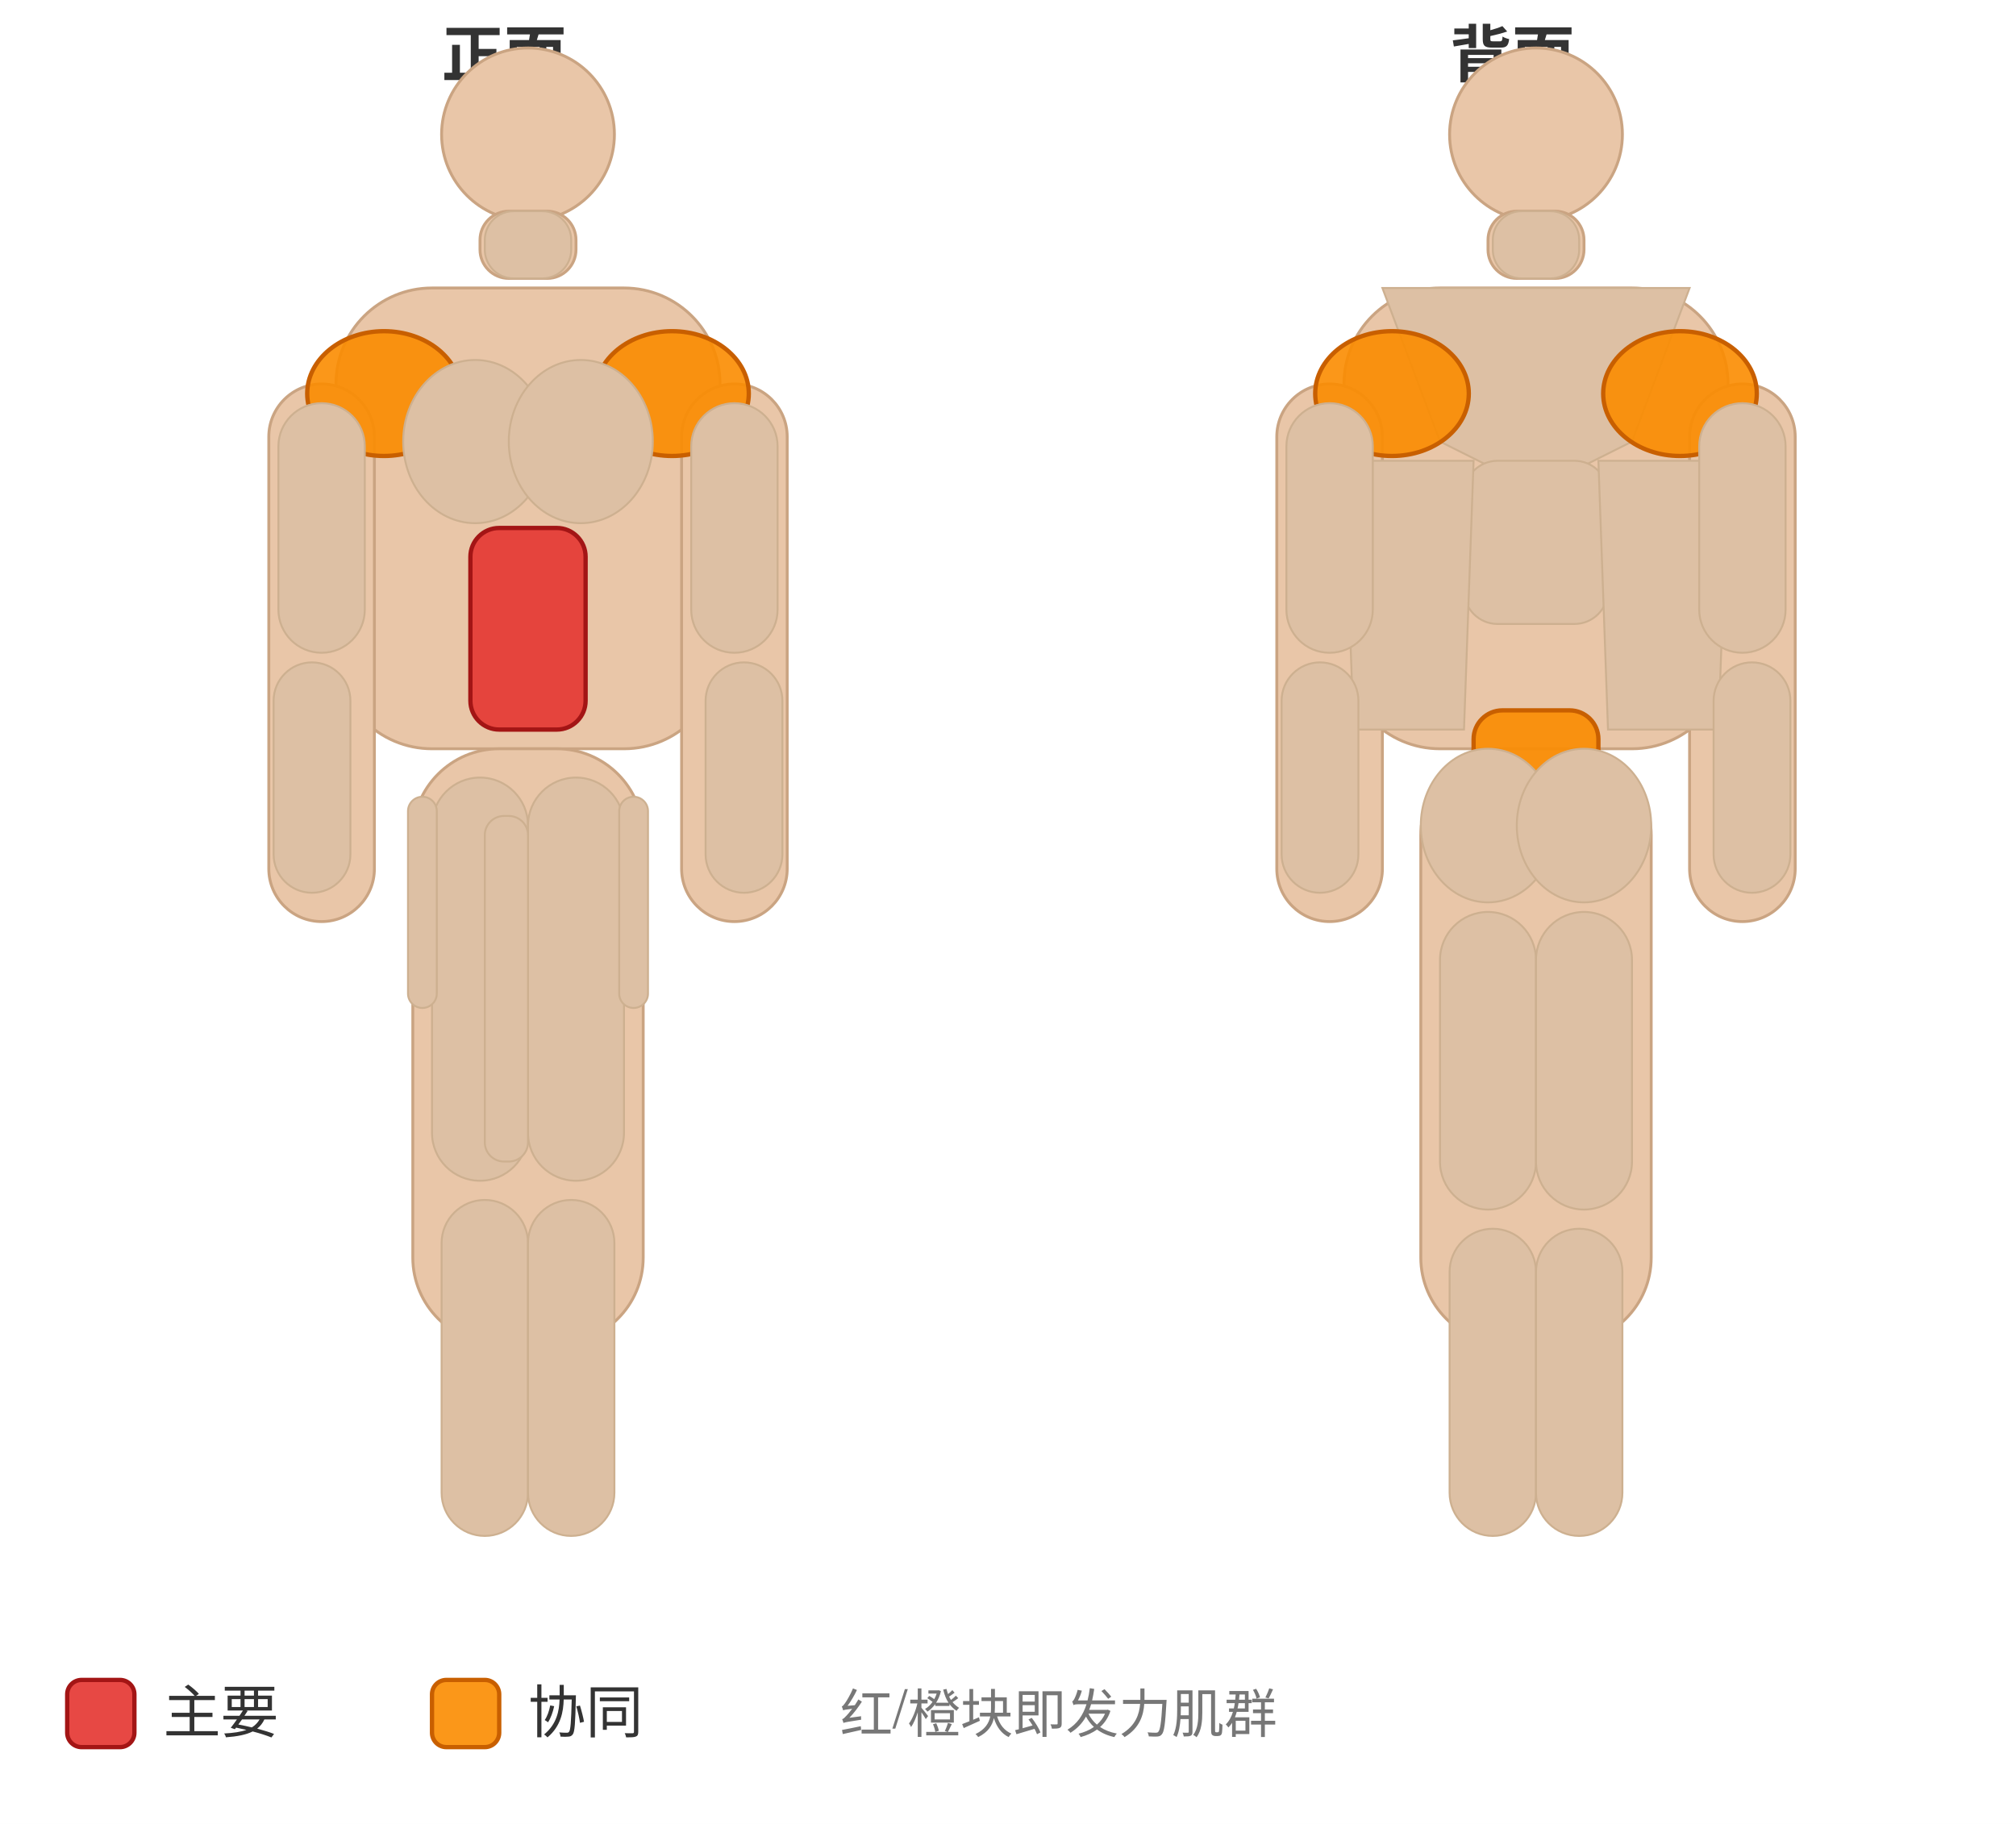
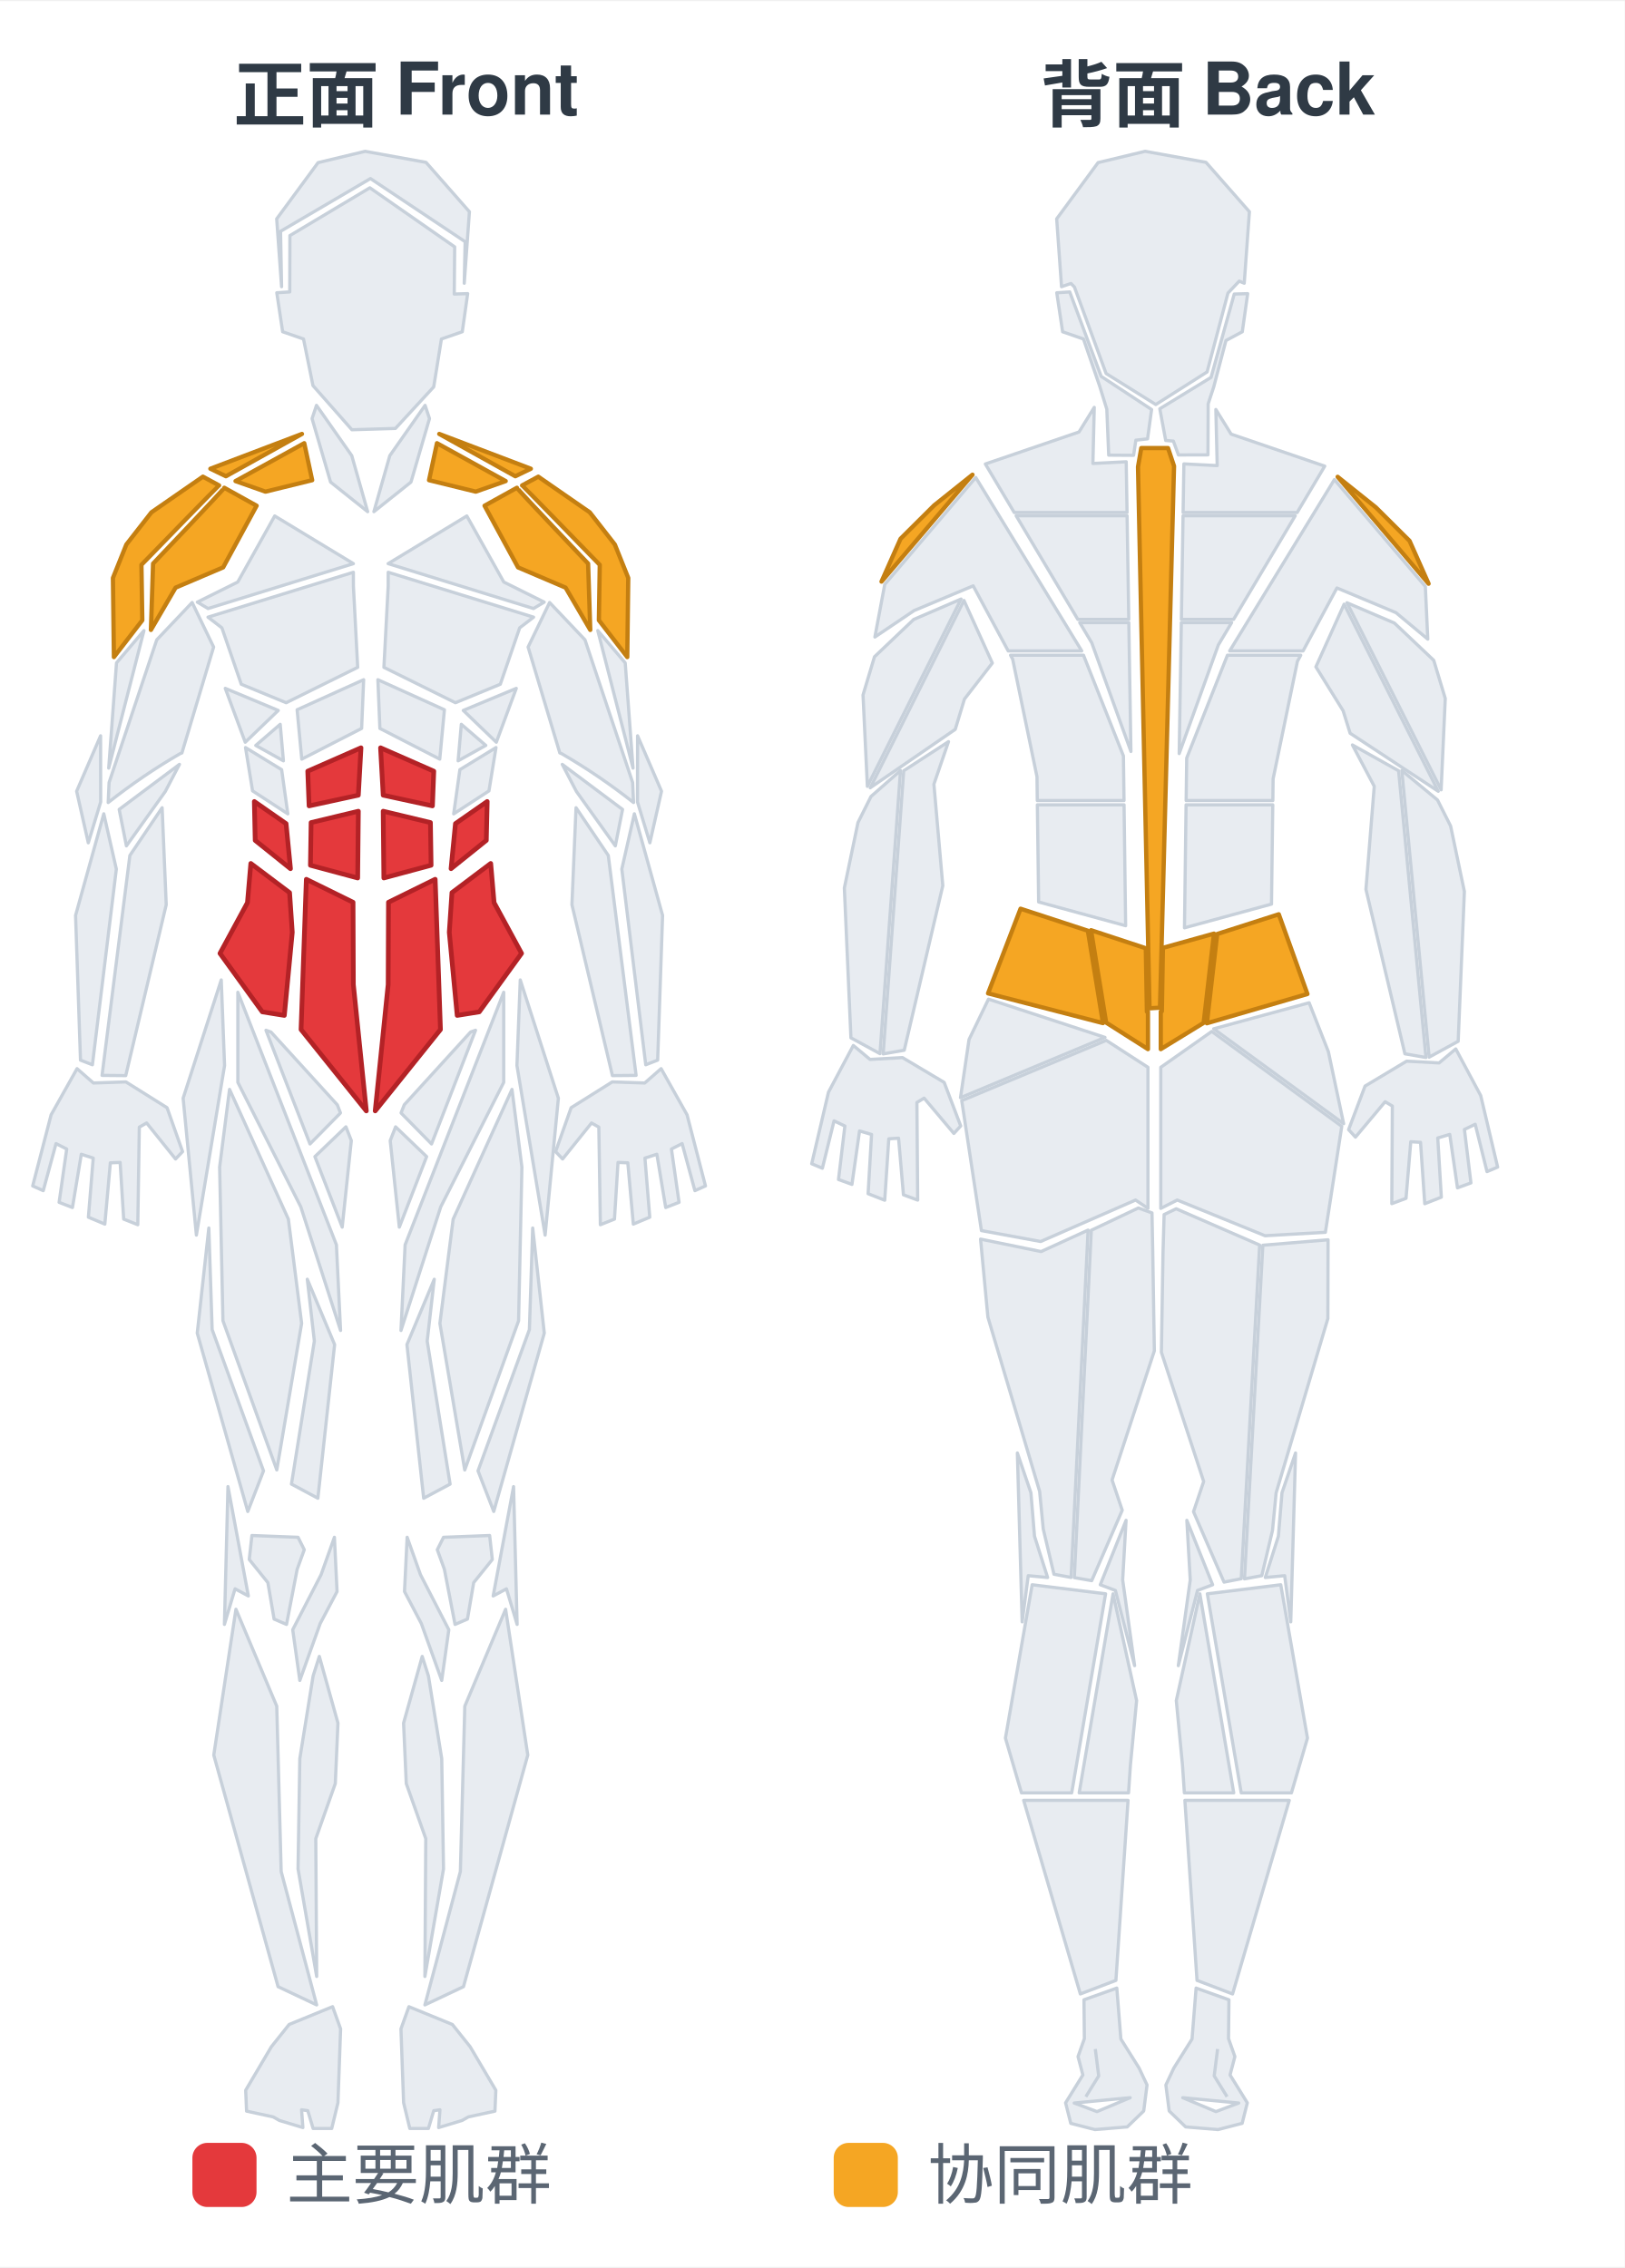
- <svg xmlns="http://www.w3.org/2000/svg" viewBox="0 0 420 380" width="420" height="380" font-family="-apple-system,Segoe UI,Helvetica,Arial,sans-serif">
-   <rect width="420" height="380" fill="#ffffff" />
-   <text x="105" y="16" font-size="13" font-weight="700" text-anchor="middle" fill="#333">正面</text>
-   <text x="315" y="16" font-size="13" font-weight="700" text-anchor="middle" fill="#333">背面</text>
-   <g transform="translate(10,0)">
-     <circle fill="#e9c6a8" stroke="#caa482" stroke-width="0.6" cx="100" cy="28" r="18" />
-     <rect fill="#e9c6a8" stroke="#caa482" stroke-width="0.6" x="90" y="44" width="20" height="14" rx="6" />
-     <rect fill="#e9c6a8" stroke="#caa482" stroke-width="0.6" x="60" y="60" width="80" height="96" rx="20" />
-     <rect fill="#e9c6a8" stroke="#caa482" stroke-width="0.6" x="46" y="80" width="22" height="112" rx="11" />
-     <rect fill="#e9c6a8" stroke="#caa482" stroke-width="0.6" x="132" y="80" width="22" height="112" rx="11" />
-     <rect fill="#e9c6a8" stroke="#caa482" stroke-width="0.6" x="76" y="156" width="48" height="124" rx="18" />
-     <rect fill="#ddc0a4" stroke="#cdb090" stroke-width="0.4" x="91" y="44" width="18" height="14" rx="6" />
-     <ellipse fill="#fb8c00" fill-opacity="0.9" stroke="#c85f00" stroke-width="0.9" cx="70" cy="82" rx="16" ry="13" />
-     <ellipse fill="#fb8c00" fill-opacity="0.9" stroke="#c85f00" stroke-width="0.9" cx="130" cy="82" rx="16" ry="13" />
-     <ellipse fill="#ddc0a4" stroke="#cdb090" stroke-width="0.4" cx="89" cy="92" rx="15" ry="17" />
-     <ellipse fill="#ddc0a4" stroke="#cdb090" stroke-width="0.4" cx="111" cy="92" rx="15" ry="17" />
-     <rect fill="#ddc0a4" stroke="#cdb090" stroke-width="0.4" x="48" y="84" width="18" height="52" rx="9" />
-     <rect fill="#ddc0a4" stroke="#cdb090" stroke-width="0.4" x="134" y="84" width="18" height="52" rx="9" />
-     <rect fill="#ddc0a4" stroke="#cdb090" stroke-width="0.4" x="47" y="138" width="16" height="48" rx="8" />
-     <rect fill="#ddc0a4" stroke="#cdb090" stroke-width="0.4" x="137" y="138" width="16" height="48" rx="8" />
-     <rect fill="#e53935" fill-opacity="0.92" stroke="#a31515" stroke-width="0.9" x="88" y="110" width="24" height="42" rx="6" />
-     <rect fill="#ddc0a4" stroke="#cdb090" stroke-width="0.4" x="80" y="162" width="20" height="84" rx="10" />
-     <rect fill="#ddc0a4" stroke="#cdb090" stroke-width="0.4" x="100" y="162" width="20" height="84" rx="10" />
-     <rect fill="#ddc0a4" stroke="#cdb090" stroke-width="0.4" x="91" y="170" width="9" height="72" rx="4" />
-     <rect fill="#ddc0a4" stroke="#cdb090" stroke-width="0.4" x="75" y="166" width="6" height="44" rx="3" />
-     <rect fill="#ddc0a4" stroke="#cdb090" stroke-width="0.4" x="119" y="166" width="6" height="44" rx="3" />
-     <rect fill="#ddc0a4" stroke="#cdb090" stroke-width="0.4" x="82" y="250" width="18" height="70" rx="9" />
-     <rect fill="#ddc0a4" stroke="#cdb090" stroke-width="0.4" x="100" y="250" width="18" height="70" rx="9" />
+ <svg xmlns="http://www.w3.org/2000/svg" viewBox="0 0 76 106" width="260" height="363" role="img" font-family="-apple-system,BlinkMacSystemFont,Segoe UI,Helvetica,Arial,sans-serif">
+   <rect width="76" height="106" fill="#ffffff" />
+   <text x="19" y="5.6" font-size="3.4" font-weight="600" text-anchor="middle" fill="#2f3a45">正面 Front</text>
+   <text x="56.5" y="5.6" font-size="3.4" font-weight="600" text-anchor="middle" fill="#2f3a45">背面 Back</text>
+   <g transform="translate(1.5,7)">
+     <path d="m 11.672,6.359 -0.048,-2.591 4.206,-2.468 4.428,2.954 -0.041,1.944 0.242,-3.345 -2.031,-2.311 -2.845,-0.516 -2.204,0.529 -1.936,2.631 z" fill="#e8ecf1" stroke="#c7d0da" stroke-width="0.15" stroke-linejoin="round" />
+     <path d="m 19.749,6.703 0.02,-2.207 -3.967,-2.764 -3.741,2.236 -0.006,2.635 -0.607,0.04 0.274,1.824 0.976,0.339 0.442,2.18 1.822,2.066 2.035,-0.061 1.792,-1.944 0.36,-2.241 0.976,-0.339 0.252,-1.784 z" fill="#e8ecf1" stroke="#c7d0da" stroke-width="0.15" stroke-linejoin="round" />
+     <path d="m 13.305,11.911 1.65,2.352 0.744,2.622 -1.735,-1.384 -0.866,-2.971 z" fill="#e8ecf1" stroke="#c7d0da" stroke-width="0.15" stroke-linejoin="round" />
+     <path d="m 18.385,11.911 -1.65,2.352 -0.745,2.622 1.735,-1.384 0.866,-2.971 z" fill="#e8ecf1" stroke="#c7d0da" stroke-width="0.15" stroke-linejoin="round" />
+     <path d="m 19.048,13.248 3.557,1.979 0.727,-0.351 z m -0.107,0.433 -0.371,1.731 2.185,0.536 1.401,-0.494 z" fill="#f5a623" stroke="#c47f11" stroke-width="0.2" stroke-linejoin="round" />
+     <path d="m 22.922,15.657 0.758,-0.41 2.408,1.668 1.174,1.507 0.627,1.563 -0.046,3.702 -1.328,-1.722 0.041,-2.594 -0.488,-0.5 c 0,0 -3.098,-3.191 -3.144,-3.214 z m -0.241,0.109 c -0.001,0.052 3.33,3.547 3.33,3.547 l 0.101,3.104 -1.154,-1.978 -2.225,-0.948 -1.566,-2.885 z" fill="#f5a623" stroke="#c47f11" stroke-width="0.2" stroke-linejoin="round" />
+     <path d="m 12.625,13.248 -3.557,1.979 -0.727,-0.351 z m 0.107,0.433 0.371,1.731 -2.185,0.536 -1.401,-0.494 z" fill="#f5a623" stroke="#c47f11" stroke-width="0.2" stroke-linejoin="round" />
+     <path d="m 8.75,15.657 -0.758,-0.41 -2.408,1.668 -1.174,1.507 -0.627,1.563 0.046,3.702 1.328,-1.722 -0.041,-2.594 0.488,-0.5 c 0,0 3.098,-3.191 3.144,-3.214 z m 0.241,0.109 c 0.002,0.052 -3.33,3.547 -3.33,3.547 l -0.101,3.104 1.154,-1.978 2.225,-0.948 1.566,-2.885 z" fill="#f5a623" stroke="#c47f11" stroke-width="0.2" stroke-linejoin="round" />
+     <path d="m 27.622,30.815 -0.338,1.705 -1.819,-2.544 -0.663,-1.269 z m -2.853,-2.61 c -0.026,-0.014 -0.054,-0.025 -0.082,-0.032 l -1.483,-4.955 1.005,-2.084 1.655,1.745 2.23,6.677 0.042,0.937 c -1.065,-0.842 -2.19,-1.607 -3.364,-2.288 z m 1.694,-5.757 1.649,6.434 -0.365,-4.923 z" fill="#e8ecf1" stroke="#c7d0da" stroke-width="0.15" stroke-linejoin="round" />
+     <path d="m 26.955,32.969 1.301,10.289 -1.108,0.01 -1.894,-7.996 0.192,-4.537 z m 1.22,-1.95 -0.587,2.586 1.119,9.156 0.558,-0.217 0.23,-6.77 z" fill="#e8ecf1" stroke="#c7d0da" stroke-width="0.15" stroke-linejoin="round" />
+     <path d="m 4.075,30.815 0.338,1.705 1.819,-2.544 0.663,-1.269 z m 2.853,-2.61 c 0.026,-0.014 0.054,-0.025 0.082,-0.032 l 1.483,-4.955 -1.005,-2.084 -1.655,1.745 -2.23,6.677 -0.042,0.937 c 1.065,-0.842 2.19,-1.607 3.364,-2.288 z m -1.694,-5.757 -1.649,6.434 0.365,-4.923 z" fill="#e8ecf1" stroke="#c7d0da" stroke-width="0.15" stroke-linejoin="round" />
+     <path d="m 4.575,32.969 -1.301,10.289 1.108,0.01 1.894,-7.996 -0.192,-4.537 z m -1.22,-1.95 0.587,2.586 -1.119,9.156 -0.558,-0.217 -0.23,-6.77 z" fill="#e8ecf1" stroke="#c7d0da" stroke-width="0.15" stroke-linejoin="round" />
+     <path d="m 20.337,17.085 1.729,3.091 1.890,0.94 -0.5,0.3 -6.8, -2.1 z" fill="#e8ecf1" stroke="#c7d0da" stroke-width="0.15" stroke-linejoin="round" />
+     <path d="m 16.66,19.72 6.8,2.1 -0.65,0.5 -0.906,2.638 -2.1,0.865 -3.345,-1.655 0.2,-3.8 z" fill="#e8ecf1" stroke="#c7d0da" stroke-width="0.15" stroke-linejoin="round" />
+     <path d="m 11.351,17.085 -1.729,3.091 -1.890,0.94 0.5,0.3 6.8,-2.1 z" fill="#e8ecf1" stroke="#c7d0da" stroke-width="0.15" stroke-linejoin="round" />
+     <path d="m 15.03,19.72 -6.8,2.1 0.65,0.5 0.906,2.638 2.1,0.865 3.346,-1.655 -0.2,-3.8 z" fill="#e8ecf1" stroke="#c7d0da" stroke-width="0.15" stroke-linejoin="round" />
+     <path d="m 19.642,34.708 1.813,-1.365 0.157,1.833 1.286,2.373 -1.98,2.737 -1.031,0.166 -0.37,-3.888 z" fill="#e4393c" stroke="#b32226" stroke-width="0.22" stroke-linejoin="round" />
+     <path d="M 19.289,26.152 l -3.112 -1.406 0.094 2.28 2.801 1.436 z M 21.224,27.820 l -1.294 0.721 0.15 -1.709 z M 20.171,26.183 l 2.48 -1.032 -0.934 2.521 z M 21.702,27.921 l -1.69 1.034 -0.289 2.068 1.65 -1.075 z" fill="#e8ecf1" stroke="#c7d0da" stroke-width="0.15" stroke-linejoin="round" />
+     <path d="M 18.791,29.025 l -0.062 1.624 -2.303 -0.5 -0.124 -2.217 z M 18.635,31.429 l 0.031 1.998 -2.21 0.594 -0.031 -3.123 z M 21.290,30.444 l -1.484 1.034 -0.206 2.109 1.649 -1.324 z" fill="#e4393c" stroke="#b32226" stroke-width="0.22" stroke-linejoin="round" />
+     <path d="m 12.046,34.708 -1.813,-1.365 -0.157,1.833 -1.286,2.374 1.98,2.736 1.031,0.166 0.371,-3.887 z" fill="#e4393c" stroke="#b32226" stroke-width="0.22" stroke-linejoin="round" />
+     <path d="m 15.636,44.92 -0.606,-5.912 -0.015,-3.849 -2.185,-1.075 -0.247,7.03 z" fill="#e4393c" stroke="#b32226" stroke-width="0.22" stroke-linejoin="round" />
+     <path d="m 16.052,44.919 0.606,-5.912 0.015,-3.849 2.184,-1.075 0.247,7.03 z" fill="#e4393c" stroke="#b32226" stroke-width="0.22" stroke-linejoin="round" />
+     <path d="m 12.399,26.152 3.112,-1.406 -0.094,2.28 -2.801,1.436 z m -1.935,1.669 1.294,0.721 -0.15,-1.709 z m 1.053,-1.637 -2.479,-1.033 0.934,2.521 z m -1.532,1.737 1.69,1.034 0.289,2.067 -1.649,-1.075 z" fill="#e8ecf1" stroke="#c7d0da" stroke-width="0.15" stroke-linejoin="round" />
+     <path d="M 12.897,29.025 l 0.062 1.624 2.303 -0.5 0.124 -2.217 z M 13.053,31.430 l -0.031 1.998 2.21 0.594 0.031 -3.123 z M 10.398,30.445 l 1.484 1.034 0.206 2.109 -1.65 -1.324 z" fill="#e4393c" stroke="#b32226" stroke-width="0.22" stroke-linejoin="round" />
+     <path d="m 14.404,45.04 0.022,-0.028 -0.149,-0.379 -3.102,-3.404 -0.233,-0.083 2.059,5.32 z m -1.173,2.018 1.277,3.299 0.426,-4.049 -0.252,-0.643 z" fill="#e8ecf1" stroke="#c7d0da" stroke-width="0.15" stroke-linejoin="round" />
+     <path d="m 17.284,45.04 -0.022,-0.028 0.149,-0.379 3.102,-3.404 0.232,-0.083 -2.058,5.32 z m 1.173,2.018 -1.277,3.299 -0.426,-4.048 0.252,-0.643 z" fill="#e8ecf1" stroke="#c7d0da" stroke-width="0.15" stroke-linejoin="round" />
+     <path d="m 23.419,50.399 -0.155,4.751 -2.403,6.609 0.736,1.9 2.364,-8.344 z m -0.582,-11.608 -0.155,4.007 1.318,7.932 0.62,-6.403 z m -0.387,5.123 -2.752,6.073 -0.62,4.874 1.162,6.858 2.519,-6.981 0.155,-7.188 z" fill="#e8ecf1" stroke="#c7d0da" stroke-width="0.15" stroke-linejoin="round" />
+     <path d="m 22.063,39.37 v 4.214 l -2.946,5.825 -1.86,5.783 0.194,-4.007 z m -3.249,13.426 -0.065,0.155 -1.213,2.902 0.783,7.188 1.236,-0.661 -1.071,-6.693 z" fill="#e8ecf1" stroke="#c7d0da" stroke-width="0.15" stroke-linejoin="round" />
+     <path d="m 17.256,87.868 0.124,3.452 0.29,1.206 h 0.871 l 0.249,-0.832 0.291,-0.042 -0.062,0.832 1.099,-0.333 0.291,-0.166 1.244,-0.27 0.042,-0.977 -1.203,-2.037 -0.83,-1.04 -2.033,-0.832 z" fill="#e8ecf1" stroke="#c7d0da" stroke-width="0.15" stroke-linejoin="round" />
+     <path d="m 18.251,70.441 0.291,0.915 0.622,3.868 0.083,5.157 -0.871,5.033 0.041,-6.447 -0.912,-2.578 -0.126,-2.828 z m 1.992,2.329 -0.208,7.736 -1.659,6.239 1.805,-0.853 3.008,-10.836 -1.037,-6.821 z" fill="#e8ecf1" stroke="#c7d0da" stroke-width="0.15" stroke-linejoin="round" />
+     <path d="m 21.405,64.784 0.124,1.123 -0.871,1.082 -0.291,1.706 -0.581,0.249 -0.498,-2.579 -0.332,-0.915 0.291,-0.582 z m -3.859,0.083 0.622,1.747 1.327,2.579 -0.332,2.371 -0.954,-2.662 -0.787,-1.497 z m 4.978,-2.37 -0.954,5.116 0.622,-0.333 0.498,1.664 z" fill="#e8ecf1" stroke="#c7d0da" stroke-width="0.15" stroke-linejoin="round" />
+     <path d="m 8.269,50.399 0.155,4.751 2.403,6.61 -0.736,1.9 -2.364,-8.344 z m 0.581,-11.608 0.155,4.007 -1.318,7.932 -0.62,-6.403 z m 0.388,5.122 2.752,6.072 0.62,4.874 -1.162,6.858 -2.519,-6.982 -0.155,-7.188 z" fill="#e8ecf1" stroke="#c7d0da" stroke-width="0.15" stroke-linejoin="round" />
+     <path d="m 9.626,39.369 v 4.214 l 2.945,5.825 1.86,5.783 -0.194,-4.007 z m 3.249,13.426 0.065,0.155 1.213,2.902 -0.783,7.188 -1.236,-0.661 1.071,-6.693 z" fill="#e8ecf1" stroke="#c7d0da" stroke-width="0.15" stroke-linejoin="round" />
+     <path d="m 14.433,87.868 -0.124,3.452 -0.291,1.206 h -0.871 l -0.249,-0.832 -0.291,-0.042 0.062,0.832 -1.099,-0.333 -0.291,-0.166 -1.245,-0.27 -0.041,-0.977 1.203,-2.038 0.83,-1.04 2.033,-0.832 z" fill="#e8ecf1" stroke="#c7d0da" stroke-width="0.15" stroke-linejoin="round" />
+     <path d="m 13.438,70.441 -0.291,0.915 -0.622,3.868 -0.083,5.157 0.872,5.033 -0.042,-6.447 0.913,-2.578 0.124,-2.828 z m -1.992,2.329 0.207,7.736 1.66,6.239 -1.805,-0.853 -3.008,-10.836 1.037,-6.821 z" fill="#e8ecf1" stroke="#c7d0da" stroke-width="0.15" stroke-linejoin="round" />
+     <path d="m 10.284,64.784 -0.124,1.123 0.871,1.082 0.291,1.706 0.581,0.249 0.498,-2.579 0.332,-0.915 -0.291,-0.582 z m 3.859,0.083 -0.622,1.747 -1.328,2.579 0.332,2.371 0.954,-2.662 0.788,-1.496 z m -4.979,-2.371 0.954,5.116 -0.622,-0.333 -0.498,1.664 z" fill="#e8ecf1" stroke="#c7d0da" stroke-width="0.15" stroke-linejoin="round" />
+     <path d="m 3.205,27.37 0.005,3.094 -0.58,1.912 -0.545,-2.412 z" fill="#e8ecf1" stroke="#c7d0da" stroke-width="0.15" stroke-linejoin="round" />
+     <path d="m 4.39,43.563 -1.52,0.051 -0.766,-0.671 -1.213,2.158 -0.862,3.329 0.494,0.221 0.598,-2.202 0.5,0.254 -0.356,2.494 0.624,0.243 0.414,-2.492 0.558,0.179 -0.226,2.766 0.769,0.323 0.258,-2.868 0.458,-0.018 0.166,2.652 0.66,0.263 0.071,-4.566 0.342,-0.194 1.353,1.684 0.328,-0.344 -0.726,-2.055 z" fill="#e8ecf1" stroke="#c7d0da" stroke-width="0.15" stroke-linejoin="round" />
+     <path d="m 28.325,27.37 -0.005,3.094 0.58,1.912 0.545,-2.412 z" fill="#e8ecf1" stroke="#c7d0da" stroke-width="0.15" stroke-linejoin="round" />
+     <path d="m 27.14,43.563 1.52,0.051 0.766,-0.671 1.213,2.158 0.862,3.329 -0.494,0.221 -0.598,-2.202 -0.5,0.254 0.356,2.494 -0.624,0.243 -0.414,-2.492 -0.558,0.179 0.226,2.766 -0.769,0.323 -0.258,-2.868 -0.458,-0.018 -0.166,2.652 -0.66,0.263 -0.071,-4.566 -0.342,-0.194 -1.353,1.684 -0.328,-0.344 0.726,-2.055 z" fill="#e8ecf1" stroke="#c7d0da" stroke-width="0.15" stroke-linejoin="round" />
+     <path d="m 48.157,6.359 0.442,-0.15 0.161,0.164 1.482,4.048 2.324,1.451 2.4,-1.524 0.976,-3.69 0.528,-0.559 0.234,0.098 0.242,-3.345 -2.031,-2.311 -2.845,-0.516 -2.204,0.529 -1.936,2.631 z" fill="#e8ecf1" stroke="#c7d0da" stroke-width="0.15" stroke-linejoin="round" />
+     <path d="m 52.37,12.105 -2.358,-1.55 -1.471,-3.951 -0.607,0.04 0.274,1.824 0.976,0.339 0.761,2.216 0.33,1.068 0.089,2.149 1.164,0.008 0.106,-0.708 0.547,-0.061 z m 1.018,1.476 0.238,0.65 1.381,-0.004 0.01,-2.388 0.26,-0.791 0.572,-2.17 0.764,-0.41 0.252,-1.784 -0.629,0.019 -1.085,3.9 -2.397,1.467 0.277,1.485 z" fill="#e8ecf1" stroke="#c7d0da" stroke-width="0.15" stroke-linejoin="round" />
+     <path d="M 49.625,14.629 L 49.688,12.005 L 48.974,13.157 L 44.594,14.654 L 45.945,16.925 L 51.222,16.925 L 51.183,14.550 Z" fill="#e8ecf1" stroke="#c7d0da" stroke-width="0.15" stroke-linejoin="round" />
+     <path d="M 46.034,17.075 L 48.920,21.925 L 51.303,21.925 L 51.224,17.075 Z" fill="#e8ecf1" stroke="#c7d0da" stroke-width="0.15" stroke-linejoin="round" />
+     <path d="M 49.009,22.075 L 49.572,23.022 L 51.403,28.104 L 51.305,22.075 Z" fill="#e8ecf1" stroke="#c7d0da" stroke-width="0.15" stroke-linejoin="round" />
+     <path d="M 55.439,14.729 L 55.376,12.104 L 56.090,13.256 L 60.470,14.754 L 59.179,16.925 L 53.844,16.925 L 53.881,14.649 Z" fill="#e8ecf1" stroke="#c7d0da" stroke-width="0.15" stroke-linejoin="round" />
+     <path d="M 59.089,17.075 L 56.204,21.925 L 53.763,21.925 L 53.842,17.075 Z" fill="#e8ecf1" stroke="#c7d0da" stroke-width="0.15" stroke-linejoin="round" />
+     <path d="M 56.114,22.075 L 55.492,23.121 L 53.661,28.203 L 53.761,22.075 Z" fill="#e8ecf1" stroke="#c7d0da" stroke-width="0.15" stroke-linejoin="round" />
+     <path d="M 44.144,15.285 L 39.888,20.286 L 39.426,22.749 L 41.263,21.510 L 44.025,20.355 L 45.663,23.400 L 49.103,23.400 Z" fill="#e8ecf1" stroke="#c7d0da" stroke-width="0.15" stroke-linejoin="round" />
+     <path d="M 42.201,16.586 L 40.626,18.152 L 39.736,20.156 L 43.992,15.155 Z" fill="#f5a623" stroke="#c47f11" stroke-width="0.2" stroke-linejoin="round" />
+     <path d="M 45.771,23.600 L 45.872,23.789 L 47.009,29.286 L 47.023,30.400 L 51.080,30.400 L 51.053,28.314 L 49.185,23.600 Z" fill="#e8ecf1" stroke="#c7d0da" stroke-width="0.15" stroke-linejoin="round" />
+     <path d="M 47.026,30.600 L 47.086,35.145 L 51.156,36.255 L 51.082,30.600 Z" fill="#e8ecf1" stroke="#c7d0da" stroke-width="0.15" stroke-linejoin="round" />
+     <path d="M 62.863,16.686 L 64.438,18.251 L 65.328,20.255 L 61.073,15.254 Z" fill="#f5a623" stroke="#c47f11" stroke-width="0.2" stroke-linejoin="round" />
+     <path d="M 60.921,15.384 L 65.176,20.385 L 65.290,22.849 L 63.801,21.609 L 61.039,20.454 L 59.455,23.400 L 56.022,23.400 Z" fill="#e8ecf1" stroke="#c7d0da" stroke-width="0.15" stroke-linejoin="round" />
+     <path d="M 59.347,23.600 L 59.192,23.888 L 58.055,29.385 L 58.042,30.400 L 53.986,30.400 L 54.012,28.413 L 55.918,23.600 Z" fill="#e8ecf1" stroke="#c7d0da" stroke-width="0.15" stroke-linejoin="round" />
+     <path d="M 58.039,30.600 L 57.979,35.245 L 53.908,36.354 L 53.983,30.600 Z" fill="#e8ecf1" stroke="#c7d0da" stroke-width="0.15" stroke-linejoin="round" />
+     <path d="M 43.593,21.039 L 44.920,23.967 L 43.615,25.653 L 43.186,27.069 L 39.209,29.802 Z" fill="#e8ecf1" stroke="#c7d0da" stroke-width="0.15" stroke-linejoin="round" />
+     <path d="M 43.459,20.972 L 39.075,29.735 L 38.871,25.461 L 39.407,23.674 L 41.242,21.927 Z" fill="#e8ecf1" stroke="#c7d0da" stroke-width="0.15" stroke-linejoin="round" />
+     <path d="M 40.717,42.425 l -1.518,0.086 -0.782,-0.653 -1.162,2.186 -0.784,3.348 0.499,0.209 0.546,-2.216 0.506,0.242 -0.298,2.502 0.629,0.229 0.355,-2.501 0.562,0.165 -0.161,2.771 0.777,0.305 0.191,-2.873 0.457,-0.029 0.228,2.648 0.666,0.248 -0.036,-4.567 0.337,-0.202 1.392,1.651 0.32,-0.351 -0.774,-2.037 z" fill="#e8ecf1" stroke="#c7d0da" stroke-width="0.15" stroke-linejoin="round" />
+     <path d="M 40.775,29.006 L 42.870,27.644 L 42.187,29.635 L 42.603,34.383 L 40.799,42.081 L 39.814,42.253 Z" fill="#e8ecf1" stroke="#c7d0da" stroke-width="0.15" stroke-linejoin="round" />
+     <path d="M 39.665,42.242 L 38.305,41.501 L 37.998,34.491 L 38.635,31.429 L 39.245,30.209 L 40.625,28.994 Z" fill="#e8ecf1" stroke="#c7d0da" stroke-width="0.15" stroke-linejoin="round" />
+     <path d="M 61.376,21.213 L 60.056,24.145 L 61.330,26.199 L 61.657,27.251 L 65.780,29.966 Z" fill="#e8ecf1" stroke="#c7d0da" stroke-width="0.15" stroke-linejoin="round" />
+     <path d="M 61.510,21.146 L 65.914,29.899 L 66.108,25.624 L 65.568,23.839 L 63.729,22.096 Z" fill="#e8ecf1" stroke="#c7d0da" stroke-width="0.15" stroke-linejoin="round" />
+     <path d="M 64.301,42.592 l 1.518,0.083 0.78,-0.655 1.167,2.183 0.792,3.346 -0.498,0.211 -0.551,-2.215 -0.505,0.243 0.304,2.501 -0.629,0.23 -0.361,-2.5 -0.562,0.167 0.168,2.77 -0.776,0.306 -0.197,-2.872 -0.457,-0.028 -0.222,2.648 -0.665,0.249 0.025,-4.567 -0.337,-0.201 -1.388,1.655 -0.321,-0.35 0.77,-2.039 z" fill="#e8ecf1" stroke="#c7d0da" stroke-width="0.15" stroke-linejoin="round" />
+     <path d="M 65.204,42.420 L 63.925,29.007 L 61.764,27.798 L 62.786,29.733 L 62.397,34.555 L 64.219,42.248 Z" fill="#e8ecf1" stroke="#c7d0da" stroke-width="0.15" stroke-linejoin="round" />
+     <path d="M 64.075,28.993 L 65.353,42.405 L 66.712,41.663 L 67.002,34.653 L 66.358,31.591 L 65.745,30.373 Z" fill="#e8ecf1" stroke="#c7d0da" stroke-width="0.15" stroke-linejoin="round" />
+     <path d="m 51.734,14.789 0.539,25.331 0.49,-0.03 0.657,-25.339 -0.281,-0.842 -1.251,-4.9e-4 z" fill="#f5a623" stroke="#c47f11" stroke-width="0.2" stroke-linejoin="round" />
+     <path d="M 52.100,37.310 L 49.537,36.465 L 50.244,40.788 L 52.200,42.030 L 52.200,40.270 L 52.150,40.280 Z" fill="#f5a623" stroke="#c47f11" stroke-width="0.2" stroke-linejoin="round" />
+     <path d="M 49.389,36.490 L 46.240,35.460 L 44.720,39.420 L 50.096,40.812 Z" fill="#f5a623" stroke="#c47f11" stroke-width="0.2" stroke-linejoin="round" />
+     <path d="M 52.800,42.030 L 52.800,40.270 L 52.850,40.260 L 52.900,37.290 L 55.289,36.625 L 54.805,40.801 Z" fill="#f5a623" stroke="#c47f11" stroke-width="0.2" stroke-linejoin="round" />
+     <path d="M 55.439,36.643 L 55.980,36.470 L 58.320,35.720 L 59.660,39.450 L 54.955,40.819 Z" fill="#f5a623" stroke="#c47f11" stroke-width="0.2" stroke-linejoin="round" />
+     <path d="M 50.191,41.481 L 44.740,39.690 L 43.830,41.580 L 43.431,44.301 Z" fill="#e8ecf1" stroke="#c7d0da" stroke-width="0.15" stroke-linejoin="round" />
+     <path d="M 50.249,41.619 L 43.489,44.439 L 44.410,50.520 L 47.180,51.030 L 51.620,49.090 L 52.200,49.480 L 52.200,42.880 Z" fill="#e8ecf1" stroke="#c7d0da" stroke-width="0.15" stroke-linejoin="round" />
+     <path d="M 55.274,41.079 L 61.354,45.519 L 60.640,42.150 L 59.740,39.860 Z" fill="#e8ecf1" stroke="#c7d0da" stroke-width="0.15" stroke-linejoin="round" />
+     <path d="M 55.186,41.201 L 52.800,42.880 L 52.800,49.480 L 53.570,49.090 L 57.680,50.760 L 60.500,50.600 L 61.266,45.641 Z" fill="#e8ecf1" stroke="#c7d0da" stroke-width="0.15" stroke-linejoin="round" />
+     <path d="m 51.176,64.074 -1.206,3.015 0.707,0.266 0.898,3.518 -0.558,-4.012 z m -5.085,-3.15 0.634,1.861 0.168,2.033 0.613,1.931 -0.906,-0.085 -0.285,2.16 z" fill="#e8ecf1" stroke="#c7d0da" stroke-width="0.15" stroke-linejoin="round" />
+     <path d="m 54.019,64.074 1.206,3.015 -0.707,0.266 -0.898,3.518 0.558,-4.012 z m 5.085,-3.15 -0.634,1.861 -0.168,2.033 -0.613,1.931 0.906,-0.085 0.285,2.16 z" fill="#e8ecf1" stroke="#c7d0da" stroke-width="0.15" stroke-linejoin="round" />
+     <path d="M 50.568,67.512 L 51.669,72.509 L 51.379,75.532 L 51.292,76.825 L 48.983,76.825 Z" fill="#e8ecf1" stroke="#c7d0da" stroke-width="0.15" stroke-linejoin="round" />
+     <path d="M 50.218,67.512 L 48.633,76.825 L 46.283,76.825 L 45.533,74.263 L 46.783,67.088 Z" fill="#e8ecf1" stroke="#c7d0da" stroke-width="0.15" stroke-linejoin="round" />
+     <path d="M 46.386,77.175 L 51.269,77.175 L 50.701,85.598 L 49.037,86.233 Z" fill="#e8ecf1" stroke="#c7d0da" stroke-width="0.15" stroke-linejoin="round" />
+     <path d="M 54.628,67.512 L 53.526,72.509 L 53.816,75.532 L 53.903,76.825 L 56.213,76.825 Z" fill="#e8ecf1" stroke="#c7d0da" stroke-width="0.15" stroke-linejoin="round" />
+     <path d="M 54.978,67.512 L 56.563,76.825 L 58.912,76.825 L 59.662,74.263 L 58.412,67.088 Z" fill="#e8ecf1" stroke="#c7d0da" stroke-width="0.15" stroke-linejoin="round" />
+     <path d="M 53.927,77.175 L 58.810,77.175 L 56.158,86.233 L 54.495,85.598 Z" fill="#e8ecf1" stroke="#c7d0da" stroke-width="0.15" stroke-linejoin="round" />
+     <path d="M 50.933,88.341 l 0.852,1.358 0.372,0.792 -0.156,1.218 -0.77,0.744 -1.512,0.125 -1.13,-0.292 -0.242,-0.959 0.808,-1.304 -0.226,-0.86 0.297,-0.842 -0.019,-1.815 1.536,-0.548 z m -1.196,0.468 0.159,1.258 -0.602,0.974 m -0.544,0.295 1.065,0.401 1.553,-0.651 z" fill="#e8ecf1" stroke="#c7d0da" stroke-width="0.15" stroke-linejoin="round" />
+     <path d="M 49.550,50.504 L 51.751,49.461 L 52.389,49.692 L 52.424,51.499 L 52.499,56.145 L 50.521,62.188 L 50.997,63.602 L 49.569,66.897 L 48.755,66.754 Z" fill="#e8ecf1" stroke="#c7d0da" stroke-width="0.15" stroke-linejoin="round" />
+     <path d="M 49.400,50.496 L 48.605,66.746 L 47.803,66.596 L 47.302,64.480 L 47.133,62.723 L 44.712,54.565 L 44.369,50.918 L 47.200,51.500 Z" fill="#e8ecf1" stroke="#c7d0da" stroke-width="0.15" stroke-linejoin="round" />
+     <path d="M 54.262,88.341 l -0.852,1.358 -0.372,0.792 0.156,1.218 0.77,0.744 1.512,0.125 1.13,-0.292 0.242,-0.959 -0.808,-1.304 0.226,-0.86 -0.297,-0.842 0.019,-1.815 -1.536,-0.548 z m 1.196,0.468 -0.159,1.258 0.602,0.974 m 0.544,0.295 -1.065,0.401 -1.553,-0.651 z" fill="#e8ecf1" stroke="#c7d0da" stroke-width="0.15" stroke-linejoin="round" />
+     <path d="M 57.425,51.196 L 56.565,66.806 L 55.759,66.965 L 54.331,63.670 L 54.807,62.256 L 52.829,56.213 L 52.904,51.567 L 52.956,49.769 L 53.520,49.498 Z" fill="#e8ecf1" stroke="#c7d0da" stroke-width="0.15" stroke-linejoin="round" />
+     <path d="M 57.575,51.204 L 60.625,50.950 L 60.616,54.633 L 58.195,62.791 L 58.026,64.547 L 57.525,66.663 L 56.715,66.814 Z" fill="#e8ecf1" stroke="#c7d0da" stroke-width="0.15" stroke-linejoin="round" />
  </g>
-   <g transform="translate(220,0)">
-     <circle fill="#e9c6a8" stroke="#caa482" stroke-width="0.6" cx="100" cy="28" r="18" />
-     <rect fill="#e9c6a8" stroke="#caa482" stroke-width="0.6" x="90" y="44" width="20" height="14" rx="6" />
-     <rect fill="#e9c6a8" stroke="#caa482" stroke-width="0.6" x="60" y="60" width="80" height="96" rx="20" />
-     <rect fill="#e9c6a8" stroke="#caa482" stroke-width="0.6" x="46" y="80" width="22" height="112" rx="11" />
-     <rect fill="#e9c6a8" stroke="#caa482" stroke-width="0.6" x="132" y="80" width="22" height="112" rx="11" />
-     <rect fill="#e9c6a8" stroke="#caa482" stroke-width="0.6" x="76" y="156" width="48" height="124" rx="18" />
-     <rect fill="#ddc0a4" stroke="#cdb090" stroke-width="0.4" x="91" y="44" width="18" height="14" rx="6" />
-     <polygon fill="#ddc0a4" stroke="#cdb090" stroke-width="0.4" points="68,60 132,60 120,92 100,102 80,92" />
-     <ellipse fill="#fb8c00" fill-opacity="0.9" stroke="#c85f00" stroke-width="0.9" cx="70" cy="82" rx="16" ry="13" />
-     <ellipse fill="#fb8c00" fill-opacity="0.9" stroke="#c85f00" stroke-width="0.9" cx="130" cy="82" rx="16" ry="13" />
-     <rect fill="#ddc0a4" stroke="#cdb090" stroke-width="0.4" x="85" y="96" width="30" height="34" rx="7" />
-     <polygon fill="#ddc0a4" stroke="#cdb090" stroke-width="0.4" points="60,96 87,96 85,152 62,152" />
-     <polygon fill="#ddc0a4" stroke="#cdb090" stroke-width="0.4" points="113,96 140,96 138,152 115,152" />
-     <rect fill="#fb8c00" fill-opacity="0.9" stroke="#c85f00" stroke-width="0.9" x="87" y="148" width="26" height="18" rx="6" />
-     <rect fill="#ddc0a4" stroke="#cdb090" stroke-width="0.4" x="48" y="84" width="18" height="52" rx="9" />
-     <rect fill="#ddc0a4" stroke="#cdb090" stroke-width="0.4" x="134" y="84" width="18" height="52" rx="9" />
-     <rect fill="#ddc0a4" stroke="#cdb090" stroke-width="0.4" x="47" y="138" width="16" height="48" rx="8" />
-     <rect fill="#ddc0a4" stroke="#cdb090" stroke-width="0.4" x="137" y="138" width="16" height="48" rx="8" />
-     <ellipse fill="#ddc0a4" stroke="#cdb090" stroke-width="0.4" cx="90" cy="172" rx="14" ry="16" />
-     <ellipse fill="#ddc0a4" stroke="#cdb090" stroke-width="0.4" cx="110" cy="172" rx="14" ry="16" />
-     <rect fill="#ddc0a4" stroke="#cdb090" stroke-width="0.4" x="80" y="190" width="20" height="62" rx="10" />
-     <rect fill="#ddc0a4" stroke="#cdb090" stroke-width="0.4" x="100" y="190" width="20" height="62" rx="10" />
-     <rect fill="#ddc0a4" stroke="#cdb090" stroke-width="0.4" x="82" y="256" width="18" height="64" rx="9" />
-     <rect fill="#ddc0a4" stroke="#cdb090" stroke-width="0.4" x="100" y="256" width="18" height="64" rx="9" />
-   </g>
-   <rect x="14" y="350" width="14" height="14" rx="3" fill="#e53935" fill-opacity="0.92" stroke="#a31515" stroke-width="0.9" />
-   <text x="34" y="361" font-size="12" fill="#333">主要</text>
-   <rect x="90" y="350" width="14" height="14" rx="3" fill="#fb8c00" fill-opacity="0.9" stroke="#c85f00" stroke-width="0.9" />
-   <text x="110" y="361" font-size="12" fill="#333">协同</text>
-   <text x="175" y="361" font-size="11" fill="#777">红/橙块即发力肌群</text>
+   <rect x="9" y="100.2" width="3" height="3" rx="0.7" fill="#e4393c" />
+   <text x="13.4" y="102.8" font-size="3.1" fill="#5b6673">主要肌群</text>
+   <rect x="39" y="100.2" width="3" height="3" rx="0.7" fill="#f5a623" />
+   <text x="43.4" y="102.8" font-size="3.1" fill="#5b6673">协同肌群</text>
</svg>
